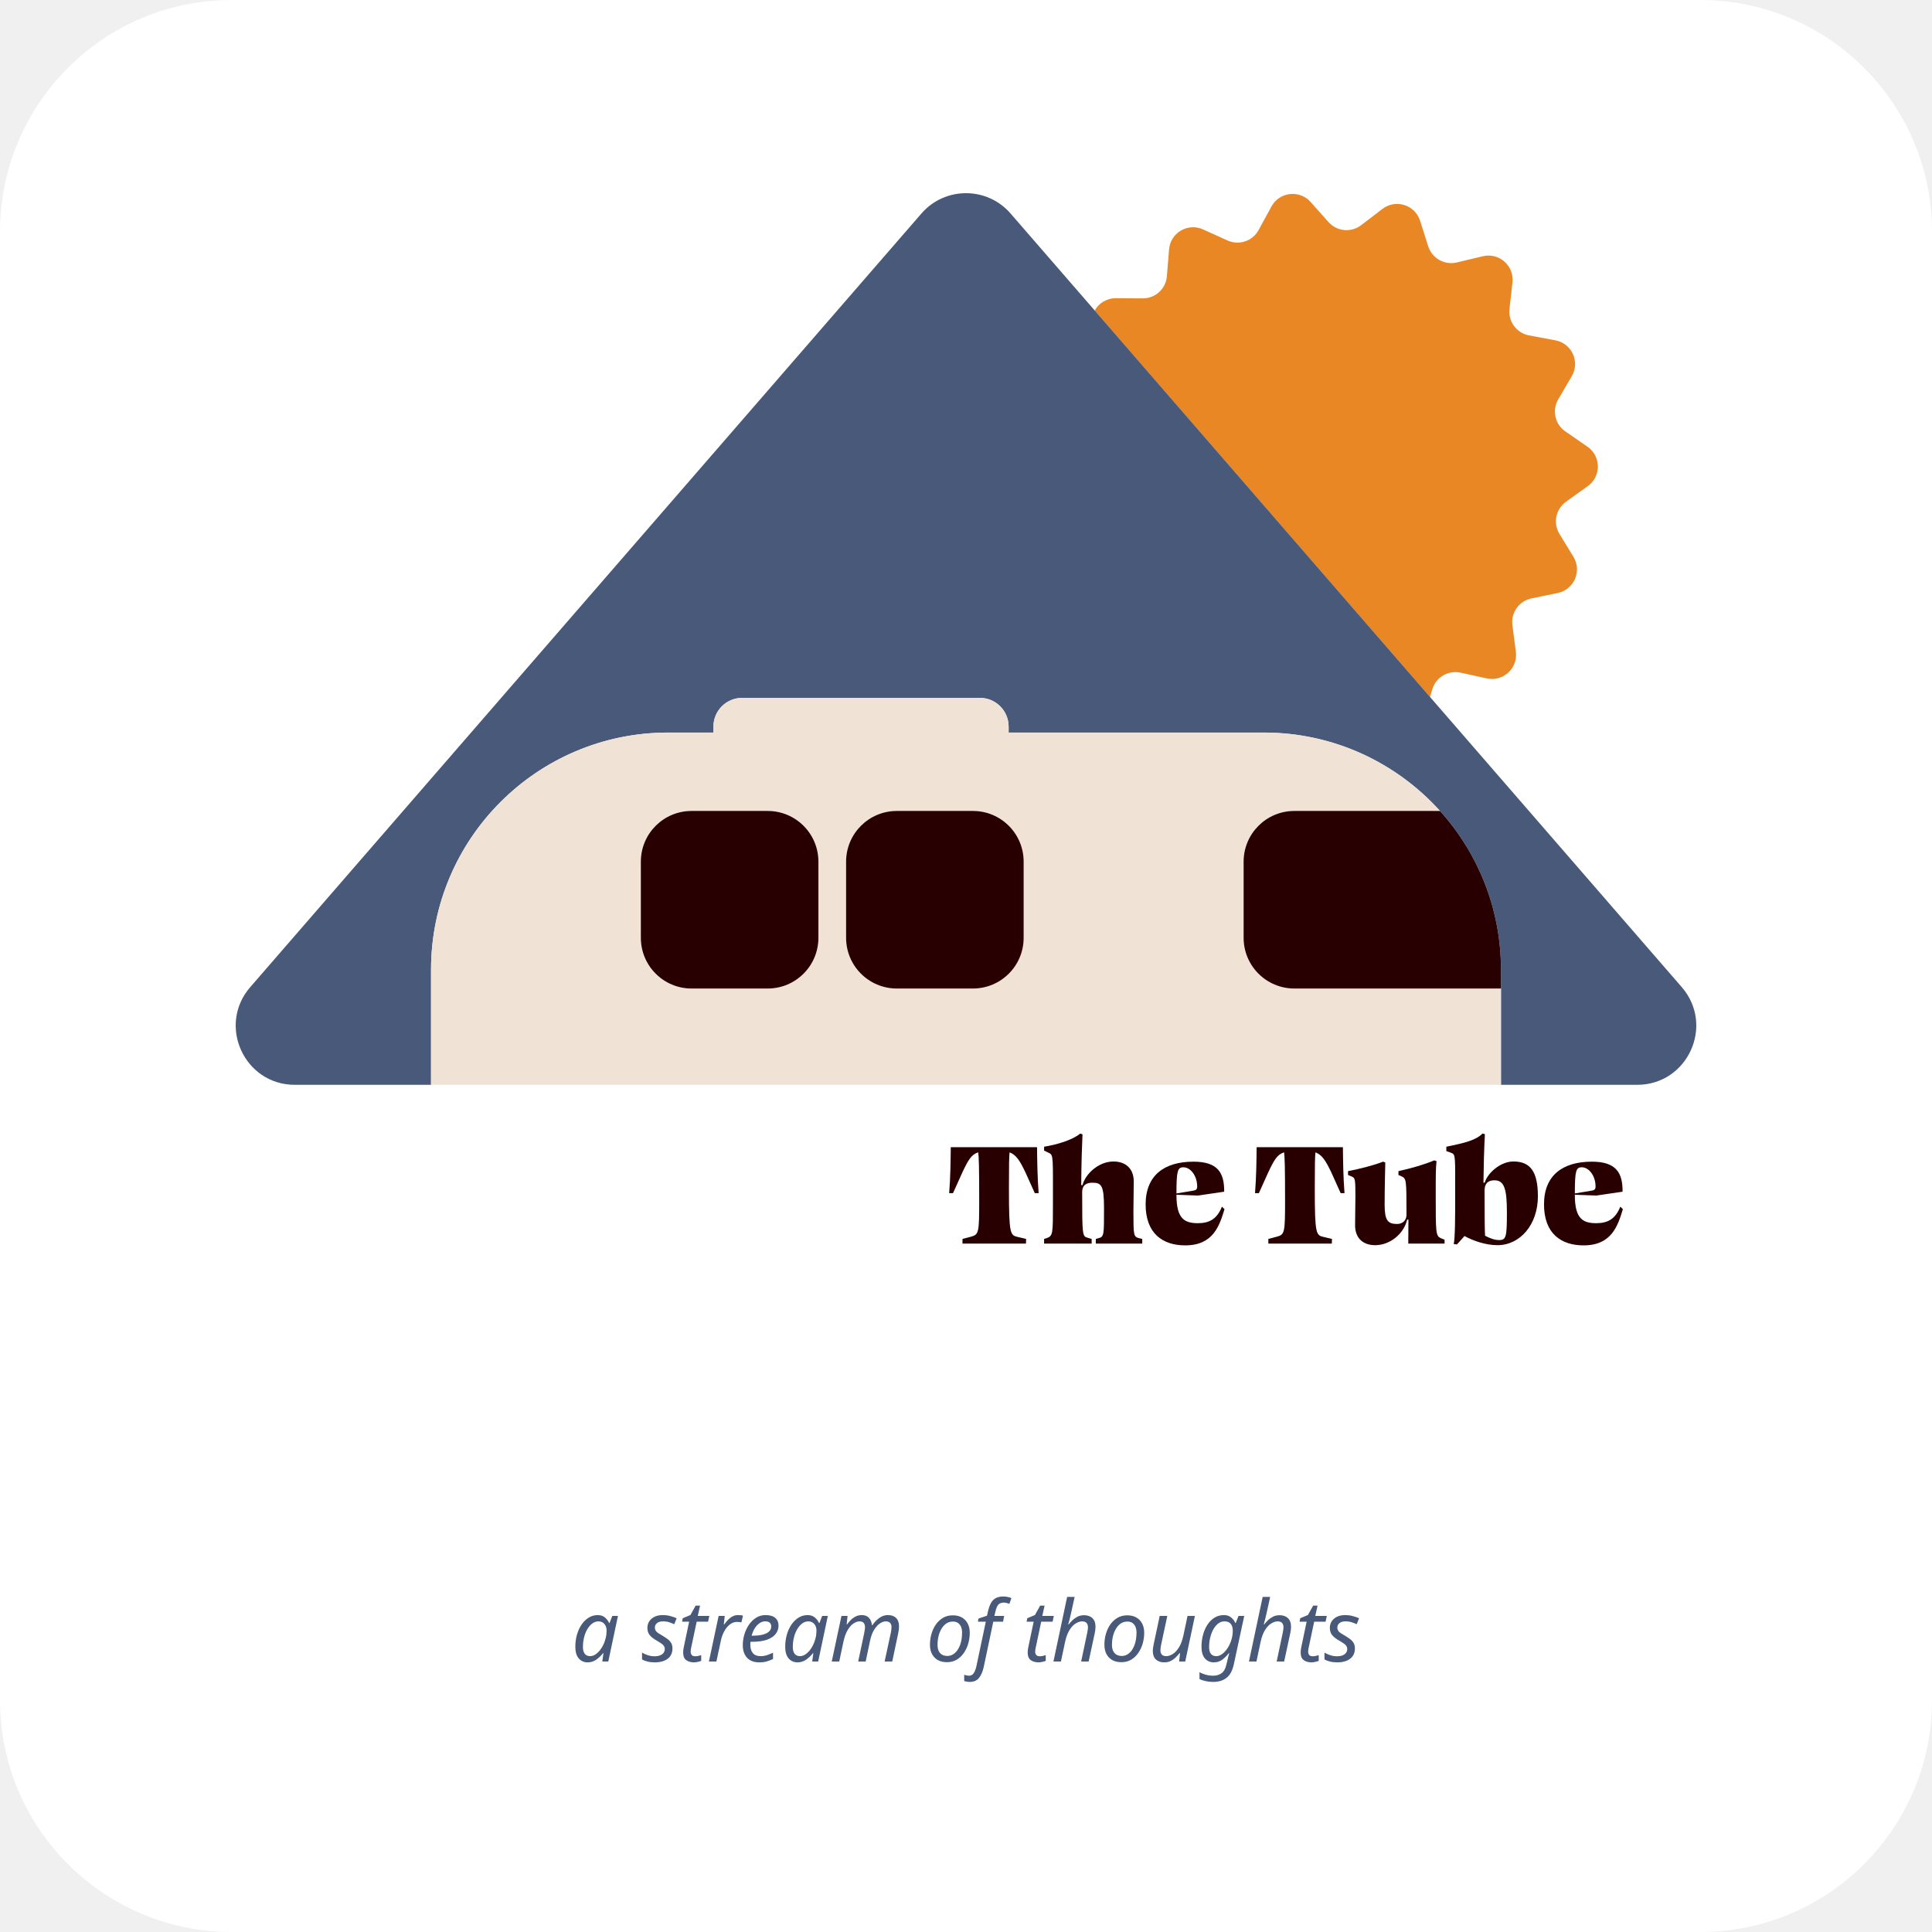
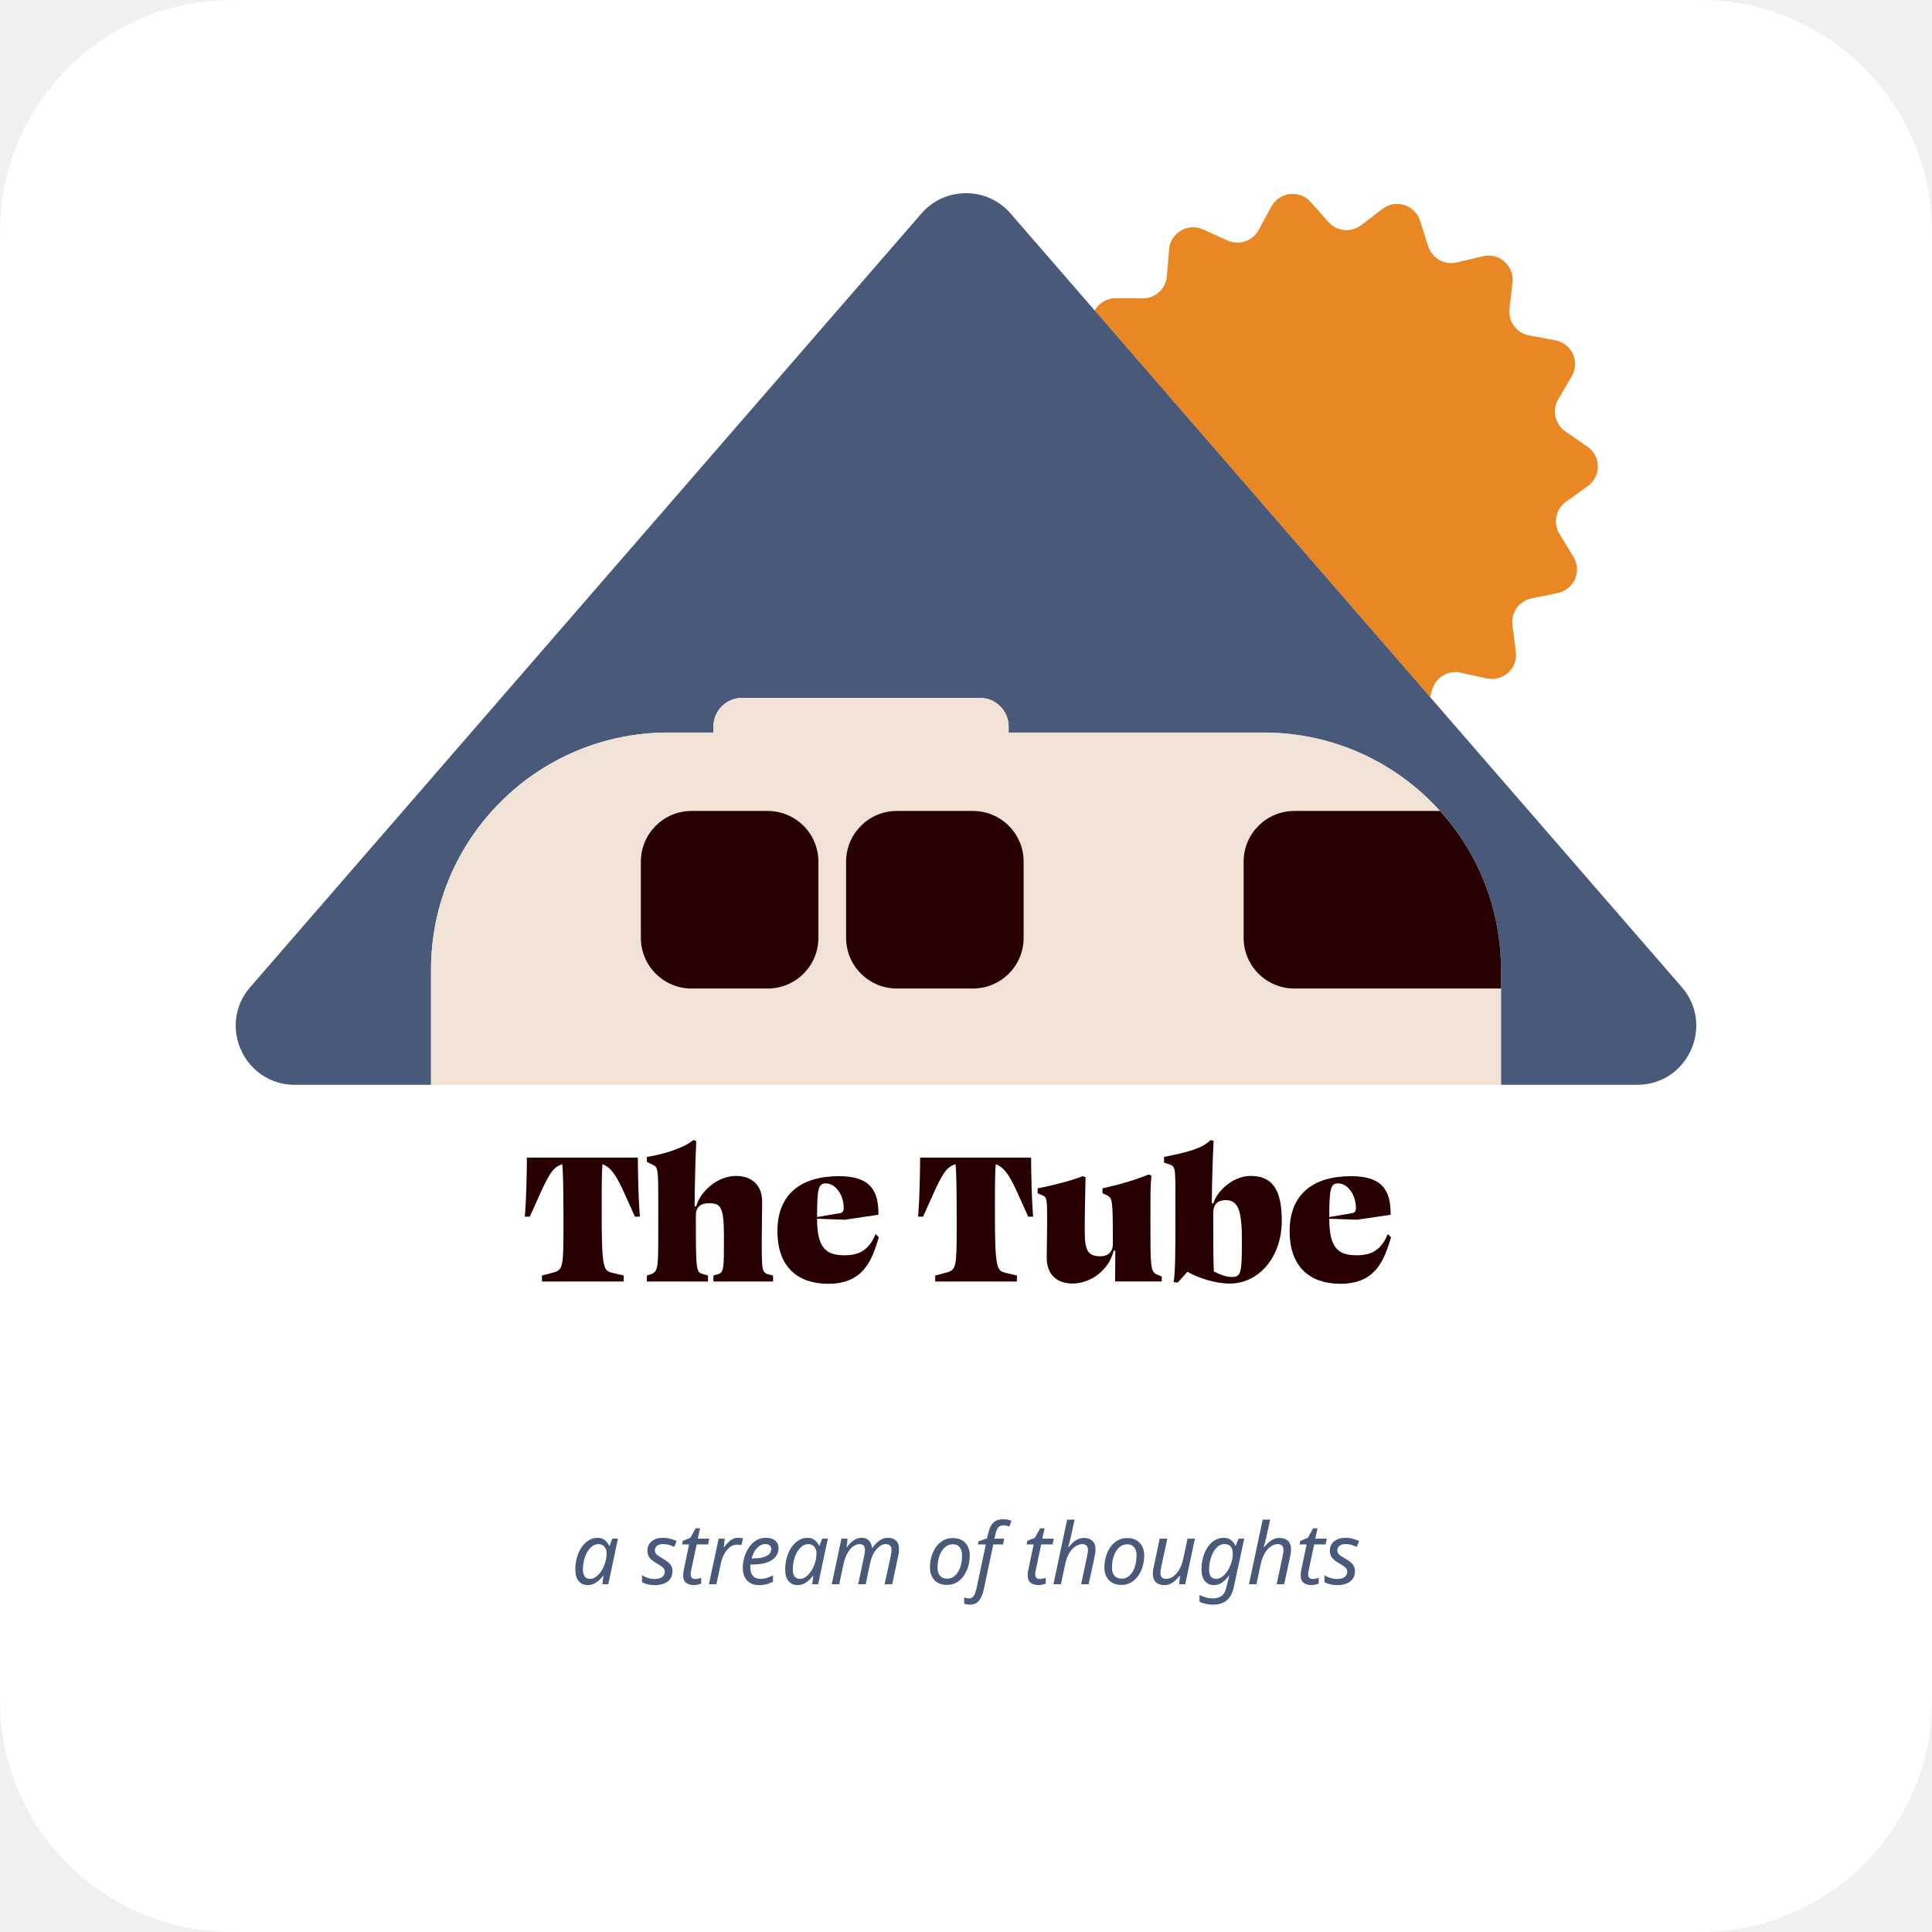
<svg xmlns="http://www.w3.org/2000/svg" viewBox="0 0 500 500" width="500" height="500">
  <defs>
    <style>
      .cls-1{fill:#f0e2d5;}
      .cls-2{fill:#ea8725;}
      .cls-3{fill:#48597a;}
      .cls-4{fill:#280001;}
    </style>
  </defs>
  <rect width="500" height="500" rx="60" ry="60" fill="#ffffff" />
  <g transform="translate(61, 50) scale(0.42)">
    <path class="cls-2" d="m735.92,310.42l1.41-4.71c2.22-7.46,9.82-11.94,17.42-10.27l16.15,3.54c10.05,2.2,19.24-6.23,17.92-16.43l-2.13-16.39c-1-7.72,4.12-14.9,11.74-16.47l16.19-3.34c10.08-2.08,15.04-13.52,9.68-22.3l-8.61-14.11c-4.05-6.64-2.3-15.29,4.02-19.82l13.43-9.63c8.36-6,8.25-18.47-.22-24.31l-13.61-9.39c-6.4-4.42-8.32-13.03-4.39-19.74l8.35-14.27c5.2-8.88.02-20.23-10.09-22.12l-16.25-3.04c-7.65-1.43-12.9-8.52-12.04-16.25l1.83-16.43c1.14-10.23-8.21-18.49-18.22-16.1l-16.08,3.83c-7.57,1.8-15.25-2.54-17.61-9.95l-5.01-15.75c-3.12-9.8-15.02-13.55-23.19-7.3l-13.13,10.04c-6.18,4.73-14.96,3.88-20.13-1.93l-10.99-12.35c-6.84-7.69-19.23-6.27-24.15,2.76l-7.91,14.51c-3.72,6.83-12.09,9.63-19.18,6.43l-15.06-6.82c-9.37-4.24-20.12,2.09-20.94,12.35l-1.33,16.48c-.62,7.76-7.12,13.72-14.91,13.67l-16.53-.1c-5.75-.04-10.54,3.12-13.06,7.6l167.32,192.86,39.29,45.28Z" />
    <path class="cls-3" d="m891.03,489.19l-155.1-178.77-39.29-45.28-167.32-192.86-51.84-59.75c-14.5-16.72-40.45-16.72-54.96,0l-219.16,252.6L8.97,489.19c-20.44,23.55-3.7,60.22,27.48,60.22h83.91v-70.92c0-80.72,65.43-146.15,146.15-146.15h27.86v-3.67c0-9.77,7.92-17.69,17.69-17.69h146.51c9.77,0,17.69,7.92,17.69,17.69v3.67h157.23c43.09,0,81.82,18.65,108.57,48.31,23.36,25.91,37.58,60.21,37.58,97.84v70.92h83.91c31.18,0,47.91-36.66,27.48-60.22Z" />
    <path class="cls-1" d="m652.31,490.07c-17.26,0-31.25-13.99-31.25-31.25v-46.92c0-17.26,13.99-31.25,31.25-31.25h89.75c-26.75-29.67-65.48-48.31-108.57-48.31h-157.23v-3.67c0-9.77-7.92-17.69-17.69-17.69h-146.51c-9.77,0-17.69,7.92-17.69,17.69v3.67h-27.86c-80.72,0-146.15,65.44-146.15,146.15v70.92h659.29v-59.34h-127.33Zm-293.25-31.25c0,17.26-13.99,31.25-31.25,31.25h-46.92c-17.26,0-31.25-13.99-31.25-31.25v-46.92c0-17.26,13.99-31.25,31.25-31.25h46.92c17.26,0,31.25,13.99,31.25,31.25v46.92Zm126.47,0c0,17.26-13.99,31.25-31.25,31.25h-46.92c-17.26,0-31.25-13.99-31.25-31.25v-46.92c0-17.26,13.99-31.25,31.25-31.25h46.92c17.26,0,31.25,13.99,31.25,31.25v46.92Z" />
    <rect class="cls-4" x="249.64" y="380.65" width="109.42" height="109.42" rx="31.25" ry="31.25" />
    <rect class="cls-4" x="376.11" y="380.65" width="109.42" height="109.42" rx="31.25" ry="31.25" />
    <path class="cls-4" d="m621.06,411.9v46.92c0,17.26,13.99,31.25,31.25,31.25h127.33v-11.58c0-37.63-14.22-71.93-37.58-97.84h-89.75c-17.26,0-31.25,13.99-31.25,31.25Z" />
  </g>
-   <g transform="translate(105, 270) scale(0.35)">
+   <g transform="translate(-45, 265) scale(0.45)">
    <path fill="#280001" d="m458.61,148.11h-46.92v-3.44l6.3-1.66c5.82-1.54,6.06-3.09,6.06-26.96s-.24-31.83-.71-35.4c-4.99,1.54-7.25,5.34-11.64,14.61l-7.01,15.56h-2.85c.95-11.76,1.07-23.88,1.19-33.97h63.79c.12,10.1.24,22.21,1.19,33.97h-2.85l-7.01-15.56c-4.4-9.15-6.89-12.71-11.64-14.61-.36,3.21-.48,9.03-.48,26.61,0,34.21.95,34.68,6.65,35.99l6.06,1.43-.12,3.44Z" />
    <path fill="#280001" d="m472.04,79.33v-2.85c9.62-1.54,21.02-4.99,26.73-9.74l1.66.59c-.36,7.48-.83,20.79-.95,37.54h.95c2.02-8.08,11.76-17.46,22.92-17.46,8.79,0,14.97,5.11,14.97,14.73,0,7.13-.24,15.32-.24,22.45,0,17.82.12,18.53,4.51,19.6l2.02.48v3.44h-34.33v-3.44l2.14-.59c4.04-.95,3.92-3.09,3.92-22.21,0-16.75-1.9-18.77-8.55-18.77-4.04,0-7.6,1.43-7.6,7.01,0,32.19.12,32.67,4.16,33.73l2.85.83v3.44h-35.16v-3.44l1.9-.59c4.63-1.66,4.63-3.09,4.63-25.18,0-33.85.36-36.11-2.61-37.65l-3.92-1.9Z" />
    <path fill="#280001" d="m605.19,109.74l-19.36,2.85-15.92-.59v.36c0,17.46,6.06,20.67,15.8,20.67,8.43,0,14.14-2.97,17.82-12.23l1.9,1.9c-3.8,12.35-8.31,26.73-29.1,26.73-16.75,0-29.22-8.91-29.22-30.29s13.66-31.6,35.4-31.6c17.94,0,22.81,8.2,22.69,22.21Zm-35.28,1.31l12.71-2.14c1.78-.24,2.61-1.07,2.61-2.97,0-7.96-4.87-14.25-10.22-14.25-4.28,0-5.11,2.73-5.11,19.36Z" />
    <path fill="#280001" d="m684.77,148.11h-46.92v-3.44l6.3-1.66c5.82-1.54,6.06-3.09,6.06-26.96s-.24-31.83-.71-35.4c-4.99,1.54-7.25,5.34-11.64,14.61l-7.01,15.56h-2.85c.95-11.76,1.07-23.88,1.19-33.97h63.79c.12,10.1.24,22.21,1.19,33.97h-2.85l-7.01-15.56c-4.4-9.15-6.89-12.71-11.64-14.61-.36,3.21-.48,9.03-.48,26.61,0,34.21.95,34.68,6.65,35.99l6.06,1.43-.12,3.44Z" />
    <path fill="#280001" d="m699.62,98.58l-2.85-1.19v-2.85c8.2-1.54,19.84-4.51,25.89-7.01l1.66.59c-.12,6.41-.48,18.65-.48,31.24,0,11.52,2.26,14.25,9.15,14.25,3.44,0,7.01-1.9,7.01-7.01,0-26.25-.12-26.49-3.8-28.27l-2.14-.95v-2.85c9.74-2.14,19.12-4.87,26.49-7.96l1.66.59c-.59,5.7-.59,9.15-.59,26.49,0,25.66,0,28.86,3.68,30.41l2.85,1.19v2.85h-26.84c0-5.94.12-11.76.12-17.7h-.95c-2.49,10.69-12.83,18.89-23.64,18.89-8.91,0-14.85-5.11-14.85-14.73,0-7.13.24-15.2.24-21.14,0-13.18-.24-13.66-2.61-14.85Z" />
    <path fill="#280001" d="m782.88,142.53c-2.97,3.44-5.58,6.18-5.58,6.18l-2.38-.24c1.07-4.63,1.07-21.26,1.07-35.28,0-29.46.36-30.76-2.61-32.07l-3.92-1.43v-3.21c14.25-2.85,22.09-4.99,26.73-9.74l1.78.47c-.59,10.57-.95,24.71-1.07,35.87h.95c1.9-6.77,11.28-15.68,21.26-15.68,12.59,0,18.05,7.72,18.05,25.78,0,20.79-13.07,36.11-29.93,36.11-8.55,0-17.94-3.21-24.35-6.77Zm31.36-17.22c0-16.87-1.66-23.99-9.15-23.99-3.92,0-7.36,1.54-7.36,7.6,0,20.07.12,28.98.36,33.38,3.56,1.9,7.13,3.21,10.33,3.21,5.23,0,5.82-2.14,5.82-20.19Z" />
    <path fill="#280001" d="m899.76,109.74l-19.36,2.85-15.92-.59v.36c0,17.46,6.06,20.67,15.8,20.67,8.43,0,14.14-2.97,17.82-12.23l1.9,1.9c-3.8,12.35-8.31,26.73-29.1,26.73-16.75,0-29.22-8.91-29.22-30.29s13.66-31.6,35.4-31.6c17.94,0,22.81,8.2,22.69,22.21Zm-35.28,1.31l12.71-2.14c1.78-.24,2.61-1.07,2.61-2.97,0-7.96-4.87-14.25-10.21-14.25-4.28,0-5.11,2.73-5.11,19.36Z" />
  </g>
-   <text x="250" y="430" text-anchor="middle" font-family="'Poppins', system-ui, sans-serif" font-size="22" font-style="italic" fill="#48597a">a stream of thoughts</text>
+   <text x="250" y="410" text-anchor="middle" font-family="'Poppins', system-ui, sans-serif" font-size="22" font-style="italic" fill="#48597a">a stream of thoughts</text>
</svg>
